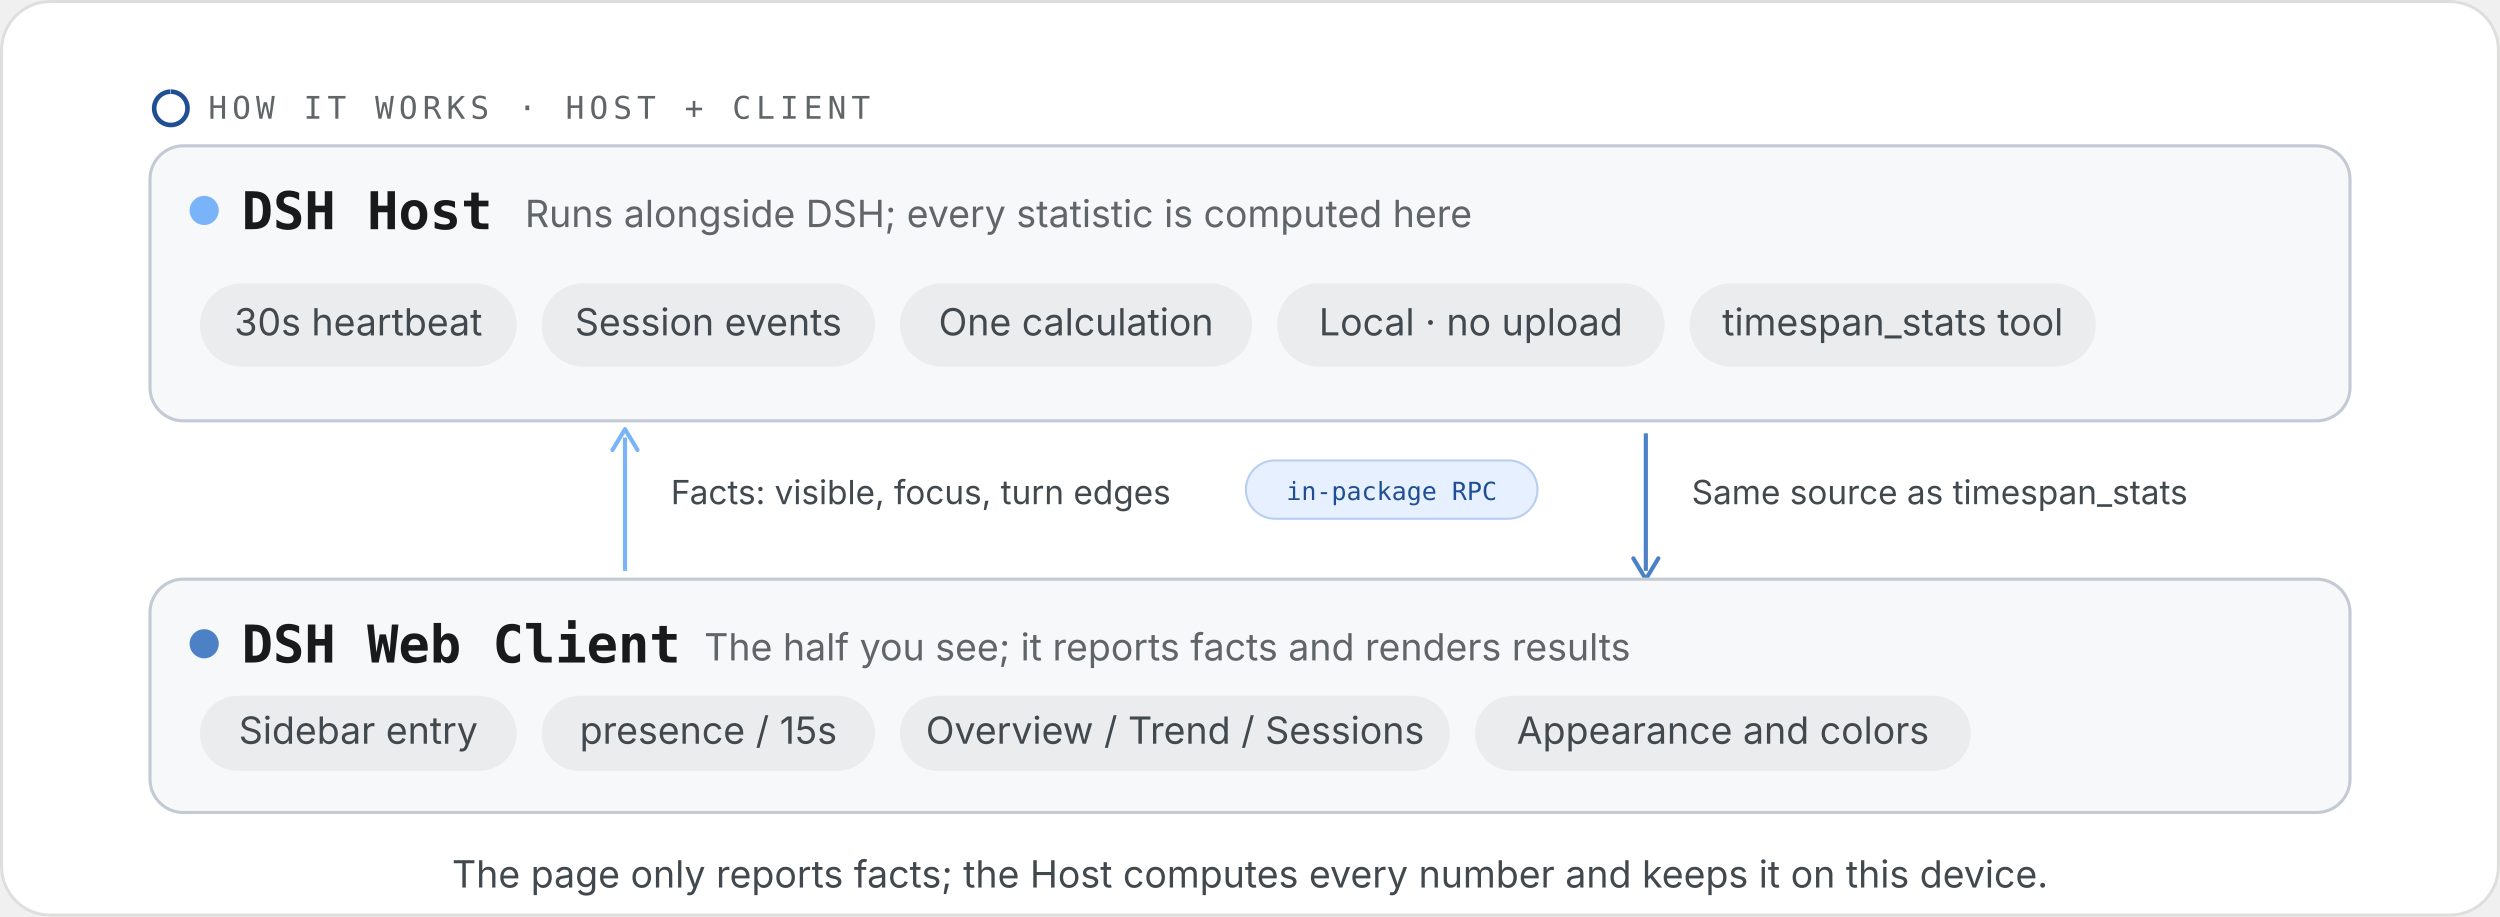
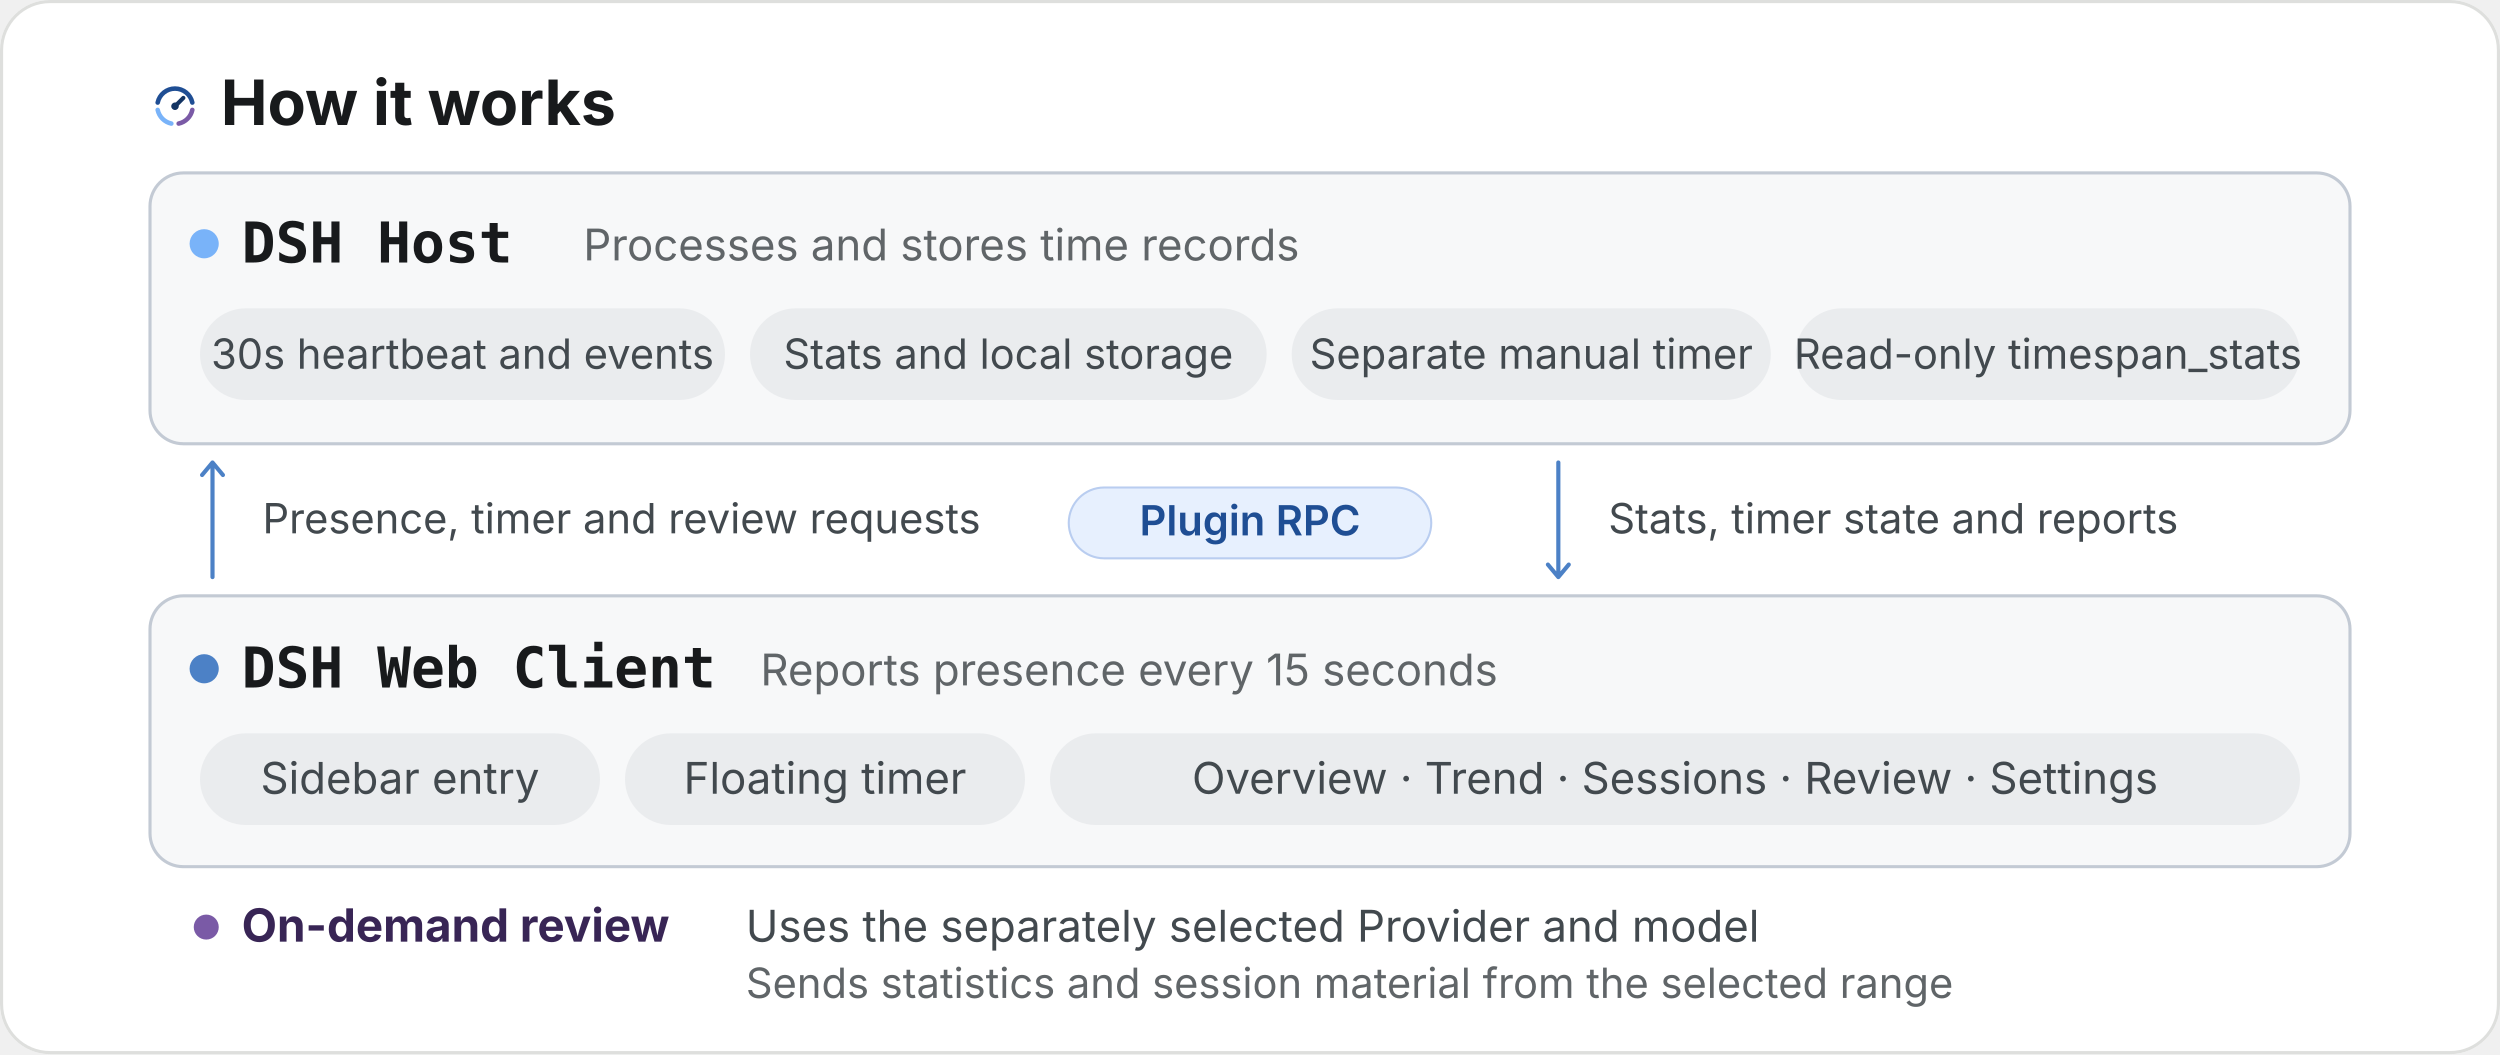
- <svg xmlns="http://www.w3.org/2000/svg" width="1200" height="440" viewBox="0 0 1200 440" role="img" aria-labelledby="arch-title arch-desc">
-   <rect width="1200" height="440" rx="24" fill="#ffffff" />
-   <rect x="0.75" y="0.75" width="1198.5" height="438.5" rx="23.25" fill="none" stroke="#dedfdd" stroke-width="1.5" />
+ <svg xmlns="http://www.w3.org/2000/svg" xml:lang="en" width="1200" height="506" viewBox="0 0 1200 506" role="img" aria-labelledby="arch-title arch-desc">
+   <rect width="1200" height="506" rx="24" fill="#fff" />
+   <rect x="0.75" y="0.75" width="1198.5" height="504.5" rx="23.25" fill="none" stroke="#dedfdd" stroke-width="1.5" />
  <g font-family="-apple-system, BlinkMacSystemFont, 'Segoe UI', 'PingFang SC', 'Microsoft YaHei', sans-serif">
-     <g transform="translate(72 42)">
-       <circle cx="10" cy="10" r="8" fill="none" stroke="#eaecee" stroke-width="2.2" />
-       <g transform="rotate(-90 10 10)">
-         <circle cx="10" cy="10" r="8" fill="none" stroke="#1f4e94" stroke-width="2.2" pathLength="100" stroke-dasharray="50 50" stroke-dashoffset="0" />
-         <circle cx="10" cy="10" r="8" fill="none" stroke="#79B3F9" stroke-width="2.2" pathLength="100" stroke-dasharray="30 70" stroke-dashoffset="-50" />
-         <circle cx="10" cy="10" r="8" fill="none" stroke="#7a5aa6" stroke-width="2.2" pathLength="100" stroke-dasharray="20 80" stroke-dashoffset="-80" />
+     <g transform="translate(72 41)">
+       <g transform="translate(0 -2)" fill="none" stroke-width="2.2" stroke-linecap="round">
+         <path d="M3.69 10.23 A8.5 8.5 0 0 1 20.31 10.23" stroke="#1f4e94" />
+         <path d="M20.31 13.77 A8.5 8.5 0 0 1 13.77 20.31" stroke="#7a5aa6" />
+         <path d="M10.23 20.31 A8.5 8.5 0 0 1 3.69 13.77" stroke="#79b3f9" />
+         <path d="M12 12l4-4" stroke="#133463" stroke-width="2" />
+         <circle cx="12" cy="12" r="1.8" fill="#133463" stroke="none" />
      </g>
-       <text x="28" y="15" font-size="15" letter-spacing="2.4" fill="#606568" font-family="ui-monospace, 'Cascadia Mono', Consolas, 'SFMono-Regular', Menlo, monospace">HOW IT WORKS · HOST + CLIENT</text>
+       <text x="34" y="19" font-size="30" font-weight="700" fill="#181a1c">How it works</text>
    </g>
    <g id="host-box">
-       <rect x="72" y="70" width="1056" height="132" rx="16" fill="#f7f8f9" stroke="#c3cad4" stroke-width="1.5" />
-       <circle cx="98" cy="101" r="7" fill="#79B3F9" />
-       <text x="116" y="110" font-size="25" font-weight="700" fill="#181a1c" font-family="ui-monospace, 'Cascadia Mono', Consolas, 'SFMono-Regular', Menlo, monospace">DSH Host</text>
-       <text x="252" y="109" font-size="18" fill="#606568">Runs alongside DSH; every statistic is computed here</text>
-       <g font-size="18" fill="#42494e" text-anchor="middle">
-         <rect x="96" y="136" width="152" height="40" rx="20" fill="#eaecee" />
-         <text x="172" y="161">30s heartbeat</text>
-         <rect x="260" y="136" width="160" height="40" rx="20" fill="#eaecee" />
-         <text x="340" y="161">Session events</text>
-         <rect x="432" y="136" width="169" height="40" rx="20" fill="#eaecee" />
-         <text x="516.5" y="161">One calculation</text>
-         <rect x="613" y="136" width="186" height="40" rx="20" fill="#eaecee" />
-         <text x="706" y="161">Local · no upload</text>
-         <rect x="811" y="136" width="195" height="40" rx="20" fill="#eaecee" />
-         <text x="908.5" y="161">timespan_stats tool</text>
+       <rect x="72" y="83" width="1056" height="130" rx="16" fill="#f7f8f9" stroke="#c3cad4" stroke-width="1.5" />
+       <circle cx="98" cy="117" r="7" fill="#79b3f9" />
+       <text x="116" y="126" font-size="27" font-weight="700" fill="#181a1c" font-family="ui-monospace, 'Cascadia Mono', Consolas, 'SFMono-Regular', Menlo, monospace">DSH Host</text>
+       <text x="280" y="125" font-size="21" fill="#606568">Processes and stores time records</text>
+       <g font-size="20" fill="#42494e" text-anchor="middle">
+         <rect x="96" y="148" width="252" height="44" rx="22" fill="#eaecee" />
+         <text x="222" y="177">30s heartbeat and events</text>
+         <rect x="360" y="148" width="248" height="44" rx="22" fill="#eaecee" />
+         <text x="484" y="177">Stats and local storage</text>
+         <rect x="620" y="148" width="230" height="44" rx="22" fill="#eaecee" />
+         <text x="735" y="177">Separate manual timer</text>
+         <rect x="862" y="148" width="242" height="44" rx="22" fill="#eaecee" />
+         <text x="983" y="177">Read-only timespan_stats</text>
      </g>
    </g>
    <g id="channel">
-       <line x1="300" y1="274" x2="300" y2="210" stroke="#79B3F9" stroke-width="2" />
-       <path d="M294 216 300 206 306 216" fill="none" stroke="#79B3F9" stroke-width="2" stroke-linecap="round" stroke-linejoin="round" />
-       <text x="322" y="242" font-size="16" fill="#42494e">Facts: visible, focus, turn edges</text>
-       <line x1="790" y1="208" x2="790" y2="274" stroke="#4c81c6" stroke-width="2" />
-       <path d="M784 268 790 278 796 268" fill="none" stroke="#4c81c6" stroke-width="2" stroke-linecap="round" stroke-linejoin="round" />
-       <text x="812" y="242" font-size="16" fill="#42494e">Same source as timespan_stats</text>
-       <rect x="598" y="221" width="140" height="28" rx="14" fill="#e7f0fe" stroke="#b9cdf0" stroke-width="1" />
-       <text x="668" y="240" text-anchor="middle" font-size="12" fill="#1f4e94" font-family="ui-monospace, 'Cascadia Mono', Consolas, 'SFMono-Regular', Menlo, monospace">in-package RPC</text>
+       <path d="M102 277V222m-5 6 5-6 5 6" fill="none" stroke="#4c81c6" stroke-width="2" stroke-linecap="round" stroke-linejoin="round" />
+       <text x="126" y="256" font-size="20" fill="#42494e">Presence, timer and review requests</text>
+       <rect x="513" y="234" width="174" height="34" rx="17" fill="#e7f0fe" stroke="#b9cdf0" />
+       <text x="600" y="257" font-size="20" font-weight="600" text-anchor="middle" fill="#1f4e94">Plugin RPC</text>
+       <path d="M748 222v55m-5-6 5 6 5-6" fill="none" stroke="#4c81c6" stroke-width="2" stroke-linecap="round" stroke-linejoin="round" />
+       <text x="772" y="256" font-size="20" fill="#42494e">Stats, timer state and reports</text>
    </g>
    <g id="client-box">
-       <rect x="72" y="278" width="1056" height="112" rx="16" fill="#f7f8f9" stroke="#c3cad4" stroke-width="1.5" />
-       <circle cx="98" cy="309" r="7" fill="#4c81c6" />
-       <text x="116" y="318" font-size="25" font-weight="700" fill="#181a1c" font-family="ui-monospace, 'Cascadia Mono', Consolas, 'SFMono-Regular', Menlo, monospace">DSH Web Client</text>
-       <text x="338" y="317" font-size="18" fill="#606568">The half you see; it reports facts and renders results</text>
-       <g font-size="18" fill="#42494e" text-anchor="middle">
-         <rect x="96" y="334" width="152" height="36" rx="18" fill="#eaecee" />
-         <text x="172" y="357">Sidebar entry</text>
-         <rect x="260" y="334" width="160" height="36" rx="18" fill="#eaecee" />
-         <text x="340" y="357">presence / 15s</text>
-         <rect x="432" y="334" width="264" height="36" rx="18" fill="#eaecee" />
-         <text x="564" y="357">Overview / Trend / Sessions</text>
-         <rect x="708" y="334" width="238" height="36" rx="18" fill="#eaecee" />
-         <text x="827" y="357">Appearance and colors</text>
+       <rect x="72" y="286" width="1056" height="130" rx="16" fill="#f7f8f9" stroke="#c3cad4" stroke-width="1.5" />
+       <circle cx="98" cy="321" r="7" fill="#4c81c6" />
+       <text x="116" y="330" font-size="27" font-weight="700" fill="#181a1c" font-family="ui-monospace, 'Cascadia Mono', Consolas, 'SFMono-Regular', Menlo, monospace">DSH Web Client</text>
+       <text x="365" y="329" font-size="21" fill="#606568">Reports presence every 15 seconds</text>
+       <g font-size="21" fill="#42494e" text-anchor="middle">
+         <rect x="96" y="352" width="192" height="44" rx="22" fill="#eaecee" />
+         <text x="192" y="381">Sidebar entry</text>
+         <rect x="300" y="352" width="192" height="44" rx="22" fill="#eaecee" />
+         <text x="396" y="381">Floating timer</text>
+         <rect x="504" y="352" width="600" height="44" rx="22" fill="#eaecee" />
+         <text x="804" y="381">Overview · Trend · Sessions · Review · Settings</text>
      </g>
    </g>
-     <text x="600" y="426" text-anchor="middle" font-size="18" fill="#42494e">The page only reports facts; the Host computes every number and keeps it on this device.</text>
+     <g id="review-path">
+       <circle cx="99" cy="445" r="6" fill="#7a5aa6" />
+       <text x="116" y="452" font-size="22" font-weight="700" fill="#382555">On-demand review</text>
+       <text x="358" y="452" font-size="21" fill="#42494e">Uses the separately selected Provider and model</text>
+       <text x="358" y="479" font-size="20" fill="#606568">Sends statistics and session material from the selected range</text>
+     </g>
  </g>
</svg>
